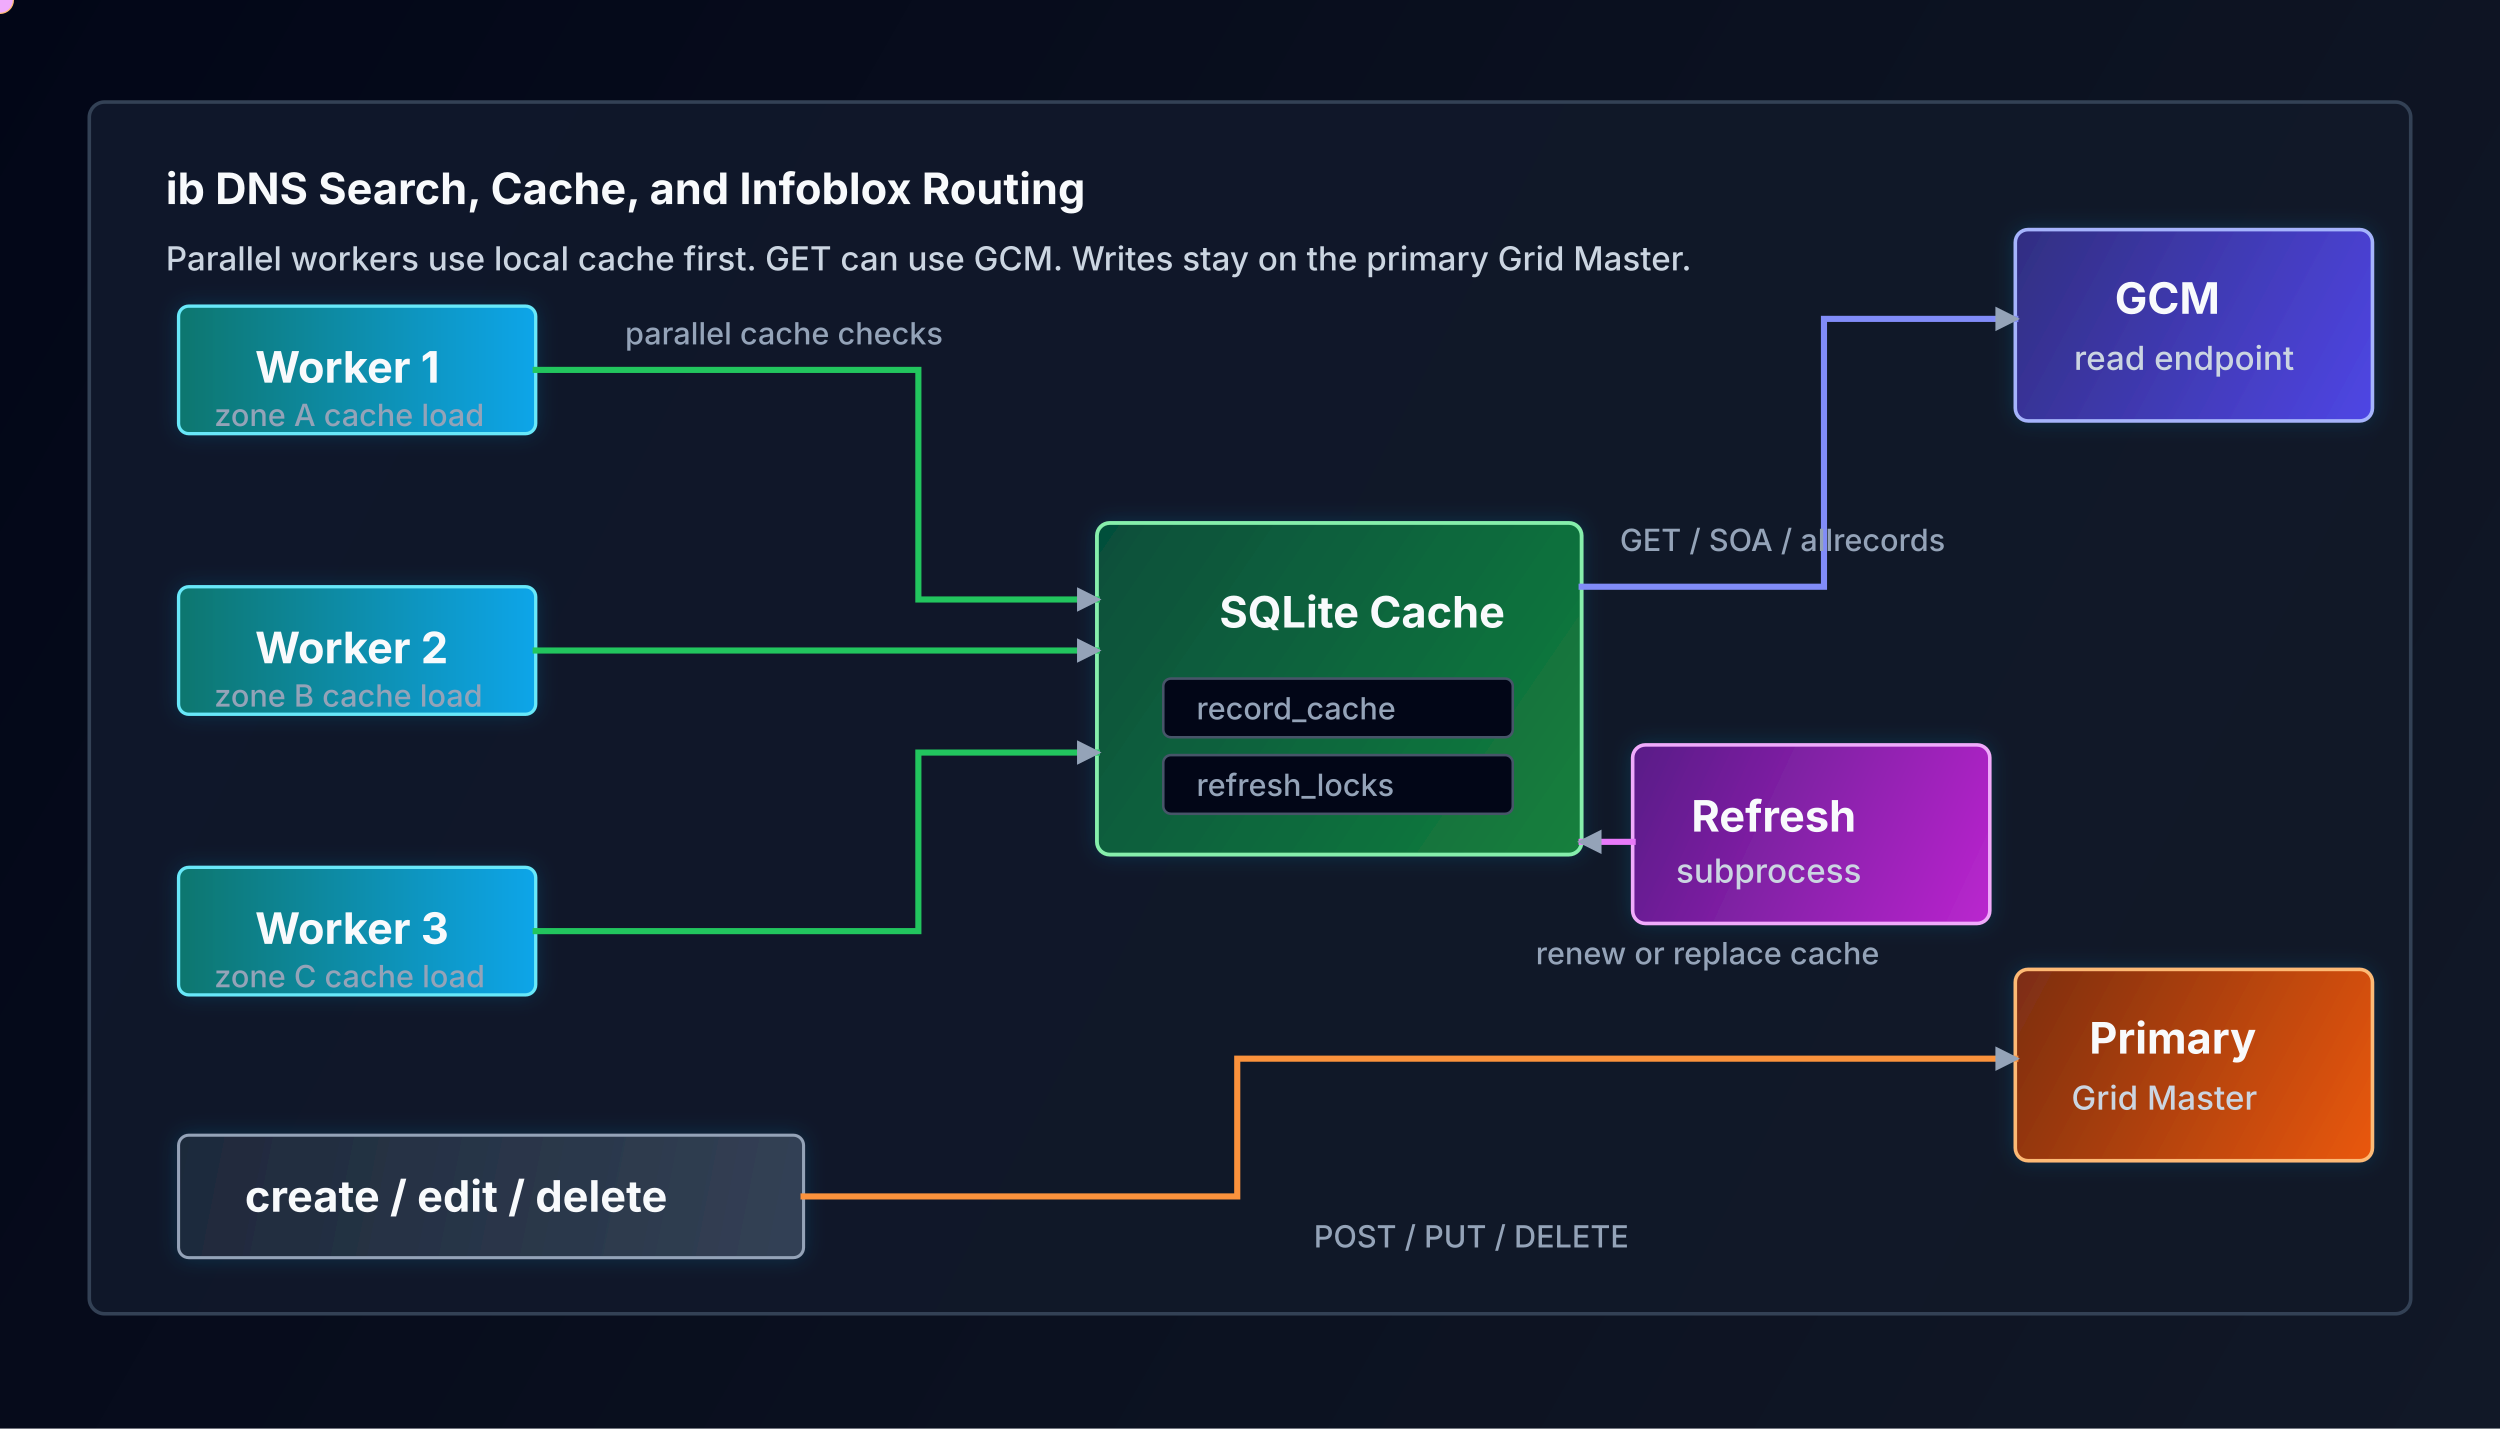
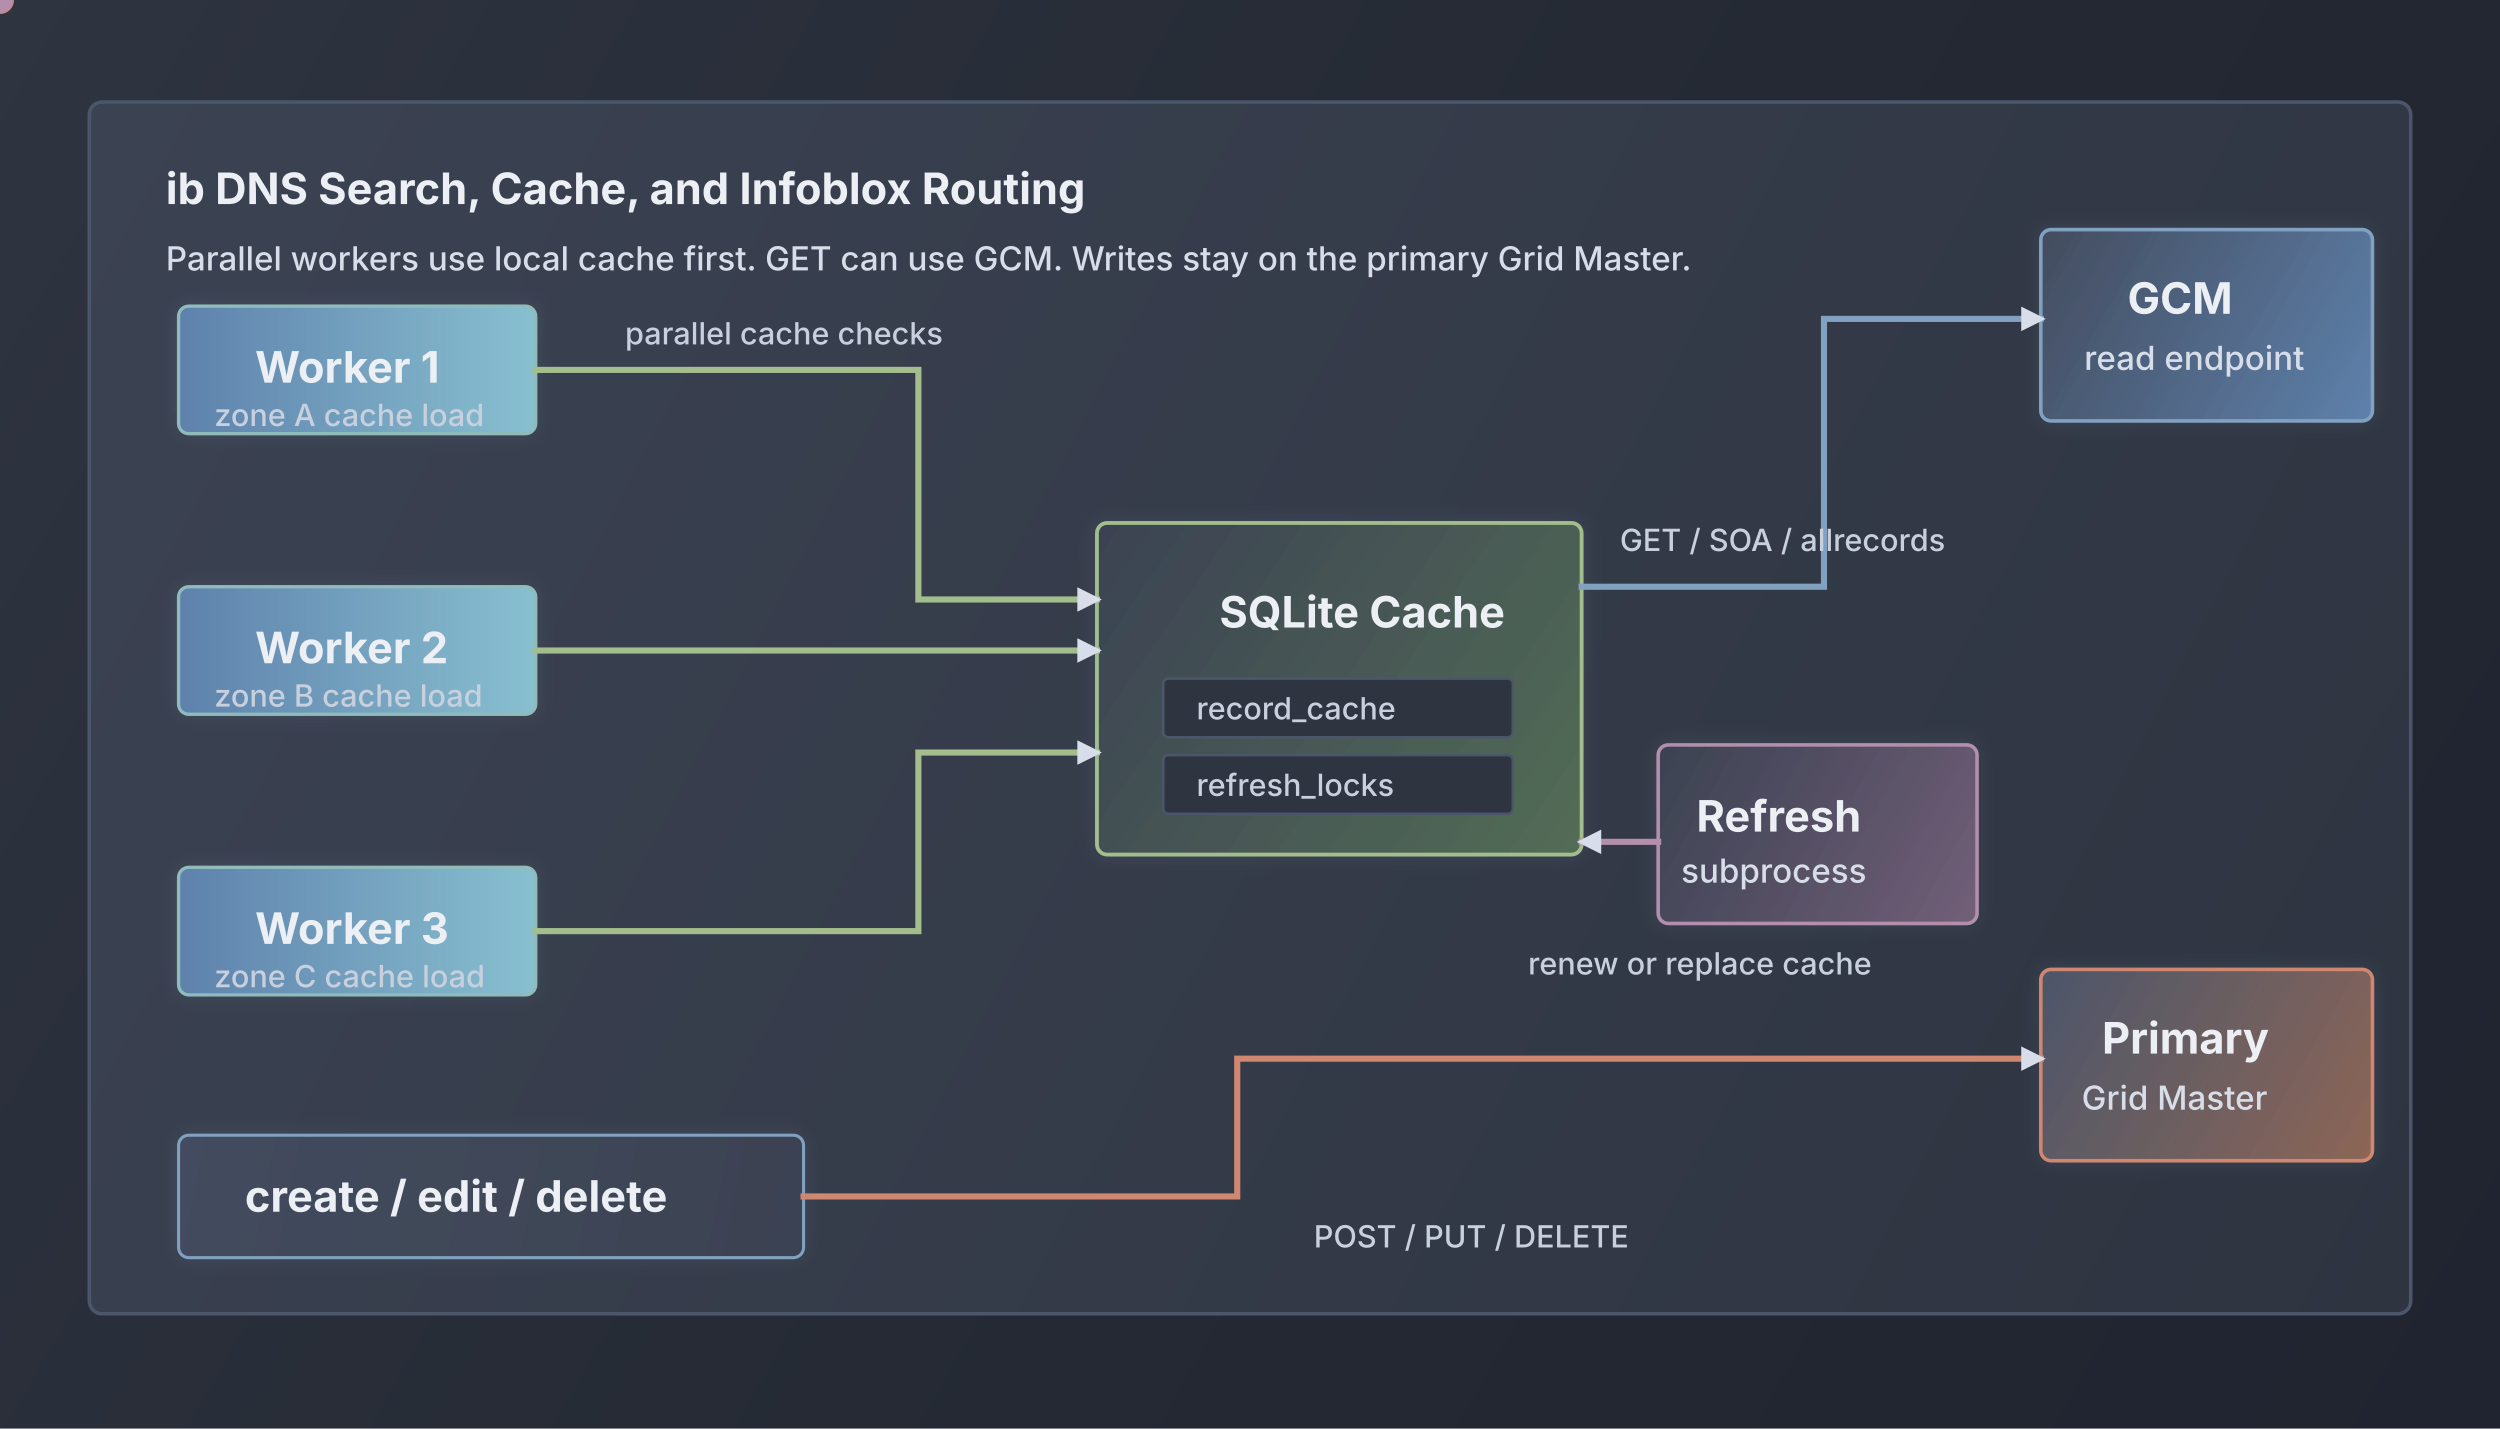
<svg xmlns="http://www.w3.org/2000/svg" width="980" height="560" viewBox="0 0 980 560" role="img" aria-labelledby="title desc">
  <defs>
    <linearGradient id="page-bg" x1="0" y1="0" x2="980" y2="560" gradientUnits="userSpaceOnUse">
-       <stop offset="0" stop-color="#020617" />
-       <stop offset=".55" stop-color="#0b1120" />
-       <stop offset="1" stop-color="#111827" />
+       <stop offset="0" stop-color="#2E3440" />
+       <stop offset=".55" stop-color="#242933" />
+       <stop offset="1" stop-color="#1f2430" />
    </linearGradient>
    <linearGradient id="panel-grad" x1="35" y1="40" x2="945" y2="515" gradientUnits="userSpaceOnUse">
-       <stop offset="0" stop-color="#0f172a" />
-       <stop offset="1" stop-color="#111827" />
+       <stop offset="0" stop-color="#3B4252" />
+       <stop offset="1" stop-color="#2E3440" />
    </linearGradient>
    <linearGradient id="worker-grad" x1="70" y1="0" x2="210" y2="0" gradientUnits="userSpaceOnUse">
-       <stop offset="0" stop-color="#0f766e" />
-       <stop offset="1" stop-color="#0ea5e9" />
+       <stop offset="0" stop-color="#5E81AC" />
+       <stop offset="1" stop-color="#88C0D0" />
    </linearGradient>
    <linearGradient id="cache-grad" x1="430" y1="205" x2="620" y2="335" gradientUnits="userSpaceOnUse">
-       <stop offset="0" stop-color="#064e3b" />
-       <stop offset="1" stop-color="#15803d" />
+       <stop offset="0" stop-color="#3B4252" />
+       <stop offset="1" stop-color="#536d56" />
    </linearGradient>
-     <linearGradient id="read-grad" x1="790" y1="90" x2="930" y2="165" gradientUnits="userSpaceOnUse">
-       <stop offset="0" stop-color="#312e81" />
-       <stop offset="1" stop-color="#4f46e5" />
+     <linearGradient id="read-grad" x1="800" y1="90" x2="930" y2="165" gradientUnits="userSpaceOnUse">
+       <stop offset="0" stop-color="#434C5E" />
+       <stop offset="1" stop-color="#5E81AC" />
    </linearGradient>
-     <linearGradient id="write-grad" x1="790" y1="380" x2="930" y2="455" gradientUnits="userSpaceOnUse">
-       <stop offset="0" stop-color="#7c2d12" />
-       <stop offset="1" stop-color="#ea580c" />
+     <linearGradient id="write-grad" x1="800" y1="380" x2="930" y2="455" gradientUnits="userSpaceOnUse">
+       <stop offset="0" stop-color="#4C566A" />
+       <stop offset="1" stop-color="#8d6656" />
    </linearGradient>
-     <linearGradient id="refresh-grad" x1="640" y1="292" x2="790" y2="362" gradientUnits="userSpaceOnUse">
-       <stop offset="0" stop-color="#581c87" />
-       <stop offset="1" stop-color="#c026d3" />
+     <linearGradient id="refresh-grad" x1="650" y1="292" x2="775" y2="362" gradientUnits="userSpaceOnUse">
+       <stop offset="0" stop-color="#3B4252" />
+       <stop offset="1" stop-color="#725f78" />
    </linearGradient>
    <linearGradient id="write-box-grad" x1="70" y1="445" x2="315" y2="493" gradientUnits="userSpaceOnUse">
-       <stop offset="0" stop-color="#1e293b" />
-       <stop offset="1" stop-color="#334155" />
+       <stop offset="0" stop-color="#434C5E" />
+       <stop offset="1" stop-color="#3B4252" />
    </linearGradient>
    <filter id="soft-glow" x="-20%" y="-20%" width="140%" height="140%">
-       <feDropShadow dx="0" dy="10" stdDeviation="12" flood-color="#020617" flood-opacity=".5" />
-       <feDropShadow dx="0" dy="0" stdDeviation="4" flood-color="#38bdf8" flood-opacity=".16" />
+       <feDropShadow dx="0" dy="10" stdDeviation="12" flood-color="#1f2430" flood-opacity=".55" />
+       <feDropShadow dx="0" dy="0" stdDeviation="4" flood-color="#81A1C1" flood-opacity=".14" />
    </filter>
    <path id="worker1-cache" d="M210 145 L360 145 L360 235 L430 235" />
    <path id="worker2-cache" d="M210 255 L430 255" />
    <path id="worker3-cache" d="M210 365 L360 365 L360 295 L430 295" />
-     <path id="cache-read" d="M620 230 L715 230 L715 125 L790 125" />
-     <path id="write-primary" d="M315 469 L485 469 L485 415 L790 415" />
-     <path id="refresh-cache" d="M640 330 L620 330" />
-     <marker id="arrow" viewBox="0 0 8 8" refX="6.5" refY="4" markerWidth="4" markerHeight="4" orient="auto-start-reverse">
-       <path d="M 0 0 L 8 4 L 0 8 z" fill="#94a3b8" />
+     <path id="cache-read" d="M620 230 L715 230 L715 125 L800 125" />
+     <path id="write-primary" d="M315 469 L485 469 L485 415 L800 415" />
+     <path id="refresh-cache" d="M650 330 L620 330" />
+     <marker id="arrow" viewBox="0 0 8 8" refX="6.4" refY="4" markerWidth="4" markerHeight="4" orient="auto-start-reverse">
+       <path d="M 0 0 L 8 4 L 0 8 z" fill="#D8DEE9" />
    </marker>
  </defs>
  <style>
    .bg { fill: url(#page-bg); }
-     .panel { fill: url(#panel-grad); stroke: #334155; stroke-width: 1.4; }
-     .worker { fill: url(#worker-grad); stroke: #67e8f9; stroke-width: 1.3; }
-     .cache { fill: url(#cache-grad); stroke: #86efac; stroke-width: 1.5; }
-     .server-read { fill: url(#read-grad); stroke: #a5b4fc; stroke-width: 1.4; }
-     .server-write { fill: url(#write-grad); stroke: #fdba74; stroke-width: 1.4; }
-     .refresh { fill: url(#refresh-grad); stroke: #f0abfc; stroke-width: 1.4; }
-     .write-box { fill: url(#write-box-grad); stroke: #94a3b8; stroke-width: 1.2; }
-     .text { font: 650 17px ui-sans-serif, system-ui, -apple-system, BlinkMacSystemFont, "Segoe UI", sans-serif; fill: #f8fafc; }
-     .small { font: 520 13px ui-sans-serif, system-ui, -apple-system, BlinkMacSystemFont, "Segoe UI", sans-serif; fill: #cbd5e1; }
-     .tiny { font: 520 12px ui-sans-serif, system-ui, -apple-system, BlinkMacSystemFont, "Segoe UI", sans-serif; fill: #94a3b8; }
+     .panel { fill: url(#panel-grad); stroke: #4C566A; stroke-width: 1.4; }
+     .worker { fill: url(#worker-grad); stroke: #8FBCBB; stroke-width: 1.3; }
+     .cache { fill: url(#cache-grad); stroke: #A3BE8C; stroke-width: 1.5; }
+     .server-read { fill: url(#read-grad); stroke: #81A1C1; stroke-width: 1.4; }
+     .server-write { fill: url(#write-grad); stroke: #D08770; stroke-width: 1.4; }
+     .refresh { fill: url(#refresh-grad); stroke: #B48EAD; stroke-width: 1.4; }
+     .write-box { fill: url(#write-box-grad); stroke: #81A1C1; stroke-width: 1.2; }
+     .text { font: 650 17px ui-sans-serif, system-ui, -apple-system, BlinkMacSystemFont, "Segoe UI", sans-serif; fill: #ECEFF4; }
+     .small { font: 520 13px ui-sans-serif, system-ui, -apple-system, BlinkMacSystemFont, "Segoe UI", sans-serif; fill: #D8DEE9; }
+     .tiny { font: 520 12px ui-sans-serif, system-ui, -apple-system, BlinkMacSystemFont, "Segoe UI", sans-serif; fill: #C8D0DE; }
    .line { fill: none; stroke-width: 2.4; stroke-linecap: square; stroke-linejoin: miter; marker-end: url(#arrow); }
-     .cache-line { stroke: #22c55e; }
-     .read-line { stroke: #818cf8; }
-     .write-line { stroke: #fb923c; }
-     .refresh-line { stroke: #e879f9; }
-     .dot-read { fill: #a5b4fc; }
-     .dot-write { fill: #fdba74; }
-     .dot-cache { fill: #86efac; }
-     .dot-refresh { fill: #f0abfc; }
-     .badge { fill: #020617; stroke: #475569; stroke-width: 1; }
+     .cache-line { stroke: #A3BE8C; }
+     .read-line { stroke: #81A1C1; }
+     .write-line { stroke: #D08770; }
+     .refresh-line { stroke: #B48EAD; }
+     .dot-read { fill: #81A1C1; }
+     .dot-write { fill: #D08770; }
+     .dot-cache { fill: #A3BE8C; }
+     .dot-refresh { fill: #B48EAD; }
+     .badge { fill: #2E3440; stroke: #4C566A; stroke-width: 1; }
    .node { filter: url(#soft-glow); }
  </style>
  <rect class="bg" width="980" height="560" />
-   <rect class="panel" x="35" y="40" width="910" height="475" rx="6" />
+   <rect class="panel" x="35" y="40" width="910" height="475" rx="5" />
  <text class="text" x="65" y="80">ib DNS Search, Cache, and Infoblox Routing</text>
  <text class="small" x="65" y="106">Parallel workers use local cache first. GET can use GCM. Writes stay on the primary Grid Master.</text>
  <rect class="worker node" x="70" y="120" width="140" height="50" rx="4" />
  <text class="text" x="100" y="150">Worker 1</text>
  <text class="tiny" x="84" y="167">zone A cache load</text>
  <rect class="worker node" x="70" y="230" width="140" height="50" rx="4" />
  <text class="text" x="100" y="260">Worker 2</text>
  <text class="tiny" x="84" y="277">zone B cache load</text>
  <rect class="worker node" x="70" y="340" width="140" height="50" rx="4" />
  <text class="text" x="100" y="370">Worker 3</text>
  <text class="tiny" x="84" y="387">zone C cache load</text>
-   <rect class="cache node" x="430" y="205" width="190" height="130" rx="5" />
+   <rect class="cache node" x="430" y="205" width="190" height="130" rx="4" />
  <text class="text" x="478" y="246">SQLite Cache</text>
-   <rect class="badge" x="456" y="266" width="137" height="23" rx="3" />
+   <rect class="badge" x="456" y="266" width="137" height="23" rx="2" />
  <text class="tiny" x="469" y="282">record_cache</text>
-   <rect class="badge" x="456" y="296" width="137" height="23" rx="3" />
+   <rect class="badge" x="456" y="296" width="137" height="23" rx="2" />
  <text class="tiny" x="469" y="312">refresh_locks</text>
-   <rect class="server-read node" x="790" y="90" width="140" height="75" rx="5" />
-   <text class="text" x="829" y="123">GCM</text>
-   <text class="small" x="813" y="145">read endpoint</text>
-   <rect class="server-write node" x="790" y="380" width="140" height="75" rx="5" />
-   <text class="text" x="819" y="413">Primary</text>
-   <text class="small" x="812" y="435">Grid Master</text>
-   <rect class="refresh node" x="640" y="292" width="140" height="70" rx="5" />
-   <text class="text" x="663" y="326">Refresh</text>
-   <text class="small" x="657" y="346">subprocess</text>
+   <rect class="server-read node" x="800" y="90" width="130" height="75" rx="4" />
+   <text class="text" x="834" y="123">GCM</text>
+   <text class="small" x="817" y="145">read endpoint</text>
+   <rect class="server-write node" x="800" y="380" width="130" height="75" rx="4" />
+   <text class="text" x="824" y="413">Primary</text>
+   <text class="small" x="816" y="435">Grid Master</text>
+   <rect class="refresh node" x="650" y="292" width="125" height="70" rx="4" />
+   <text class="text" x="665" y="326">Refresh</text>
+   <text class="small" x="659" y="346">subprocess</text>
  <rect class="write-box node" x="70" y="445" width="245" height="48" rx="4" />
  <text class="text" x="96" y="475">create / edit / delete</text>
  <path class="line cache-line" d="M210 145 L360 145 L360 235 L430 235" />
  <path class="line cache-line" d="M210 255 L430 255" />
  <path class="line cache-line" d="M210 365 L360 365 L360 295 L430 295" />
-   <path class="line read-line" d="M620 230 L715 230 L715 125 L790 125" />
-   <path class="line write-line" d="M315 469 L485 469 L485 415 L790 415" />
-   <path class="line refresh-line" d="M640 330 L620 330" />
+   <path class="line read-line" d="M620 230 L715 230 L715 125 L800 125" />
+   <path class="line write-line" d="M315 469 L485 469 L485 415 L800 415" />
+   <path class="line refresh-line" d="M650 330 L620 330" />
  <circle class="dot-cache" r="5">
    <animateMotion dur="2.7s" repeatCount="indefinite" rotate="auto">
      <mpath href="#worker1-cache" />
    </animateMotion>
  </circle>
  <circle class="dot-cache" r="5">
    <animateMotion dur="2.7s" begin=".45s" repeatCount="indefinite" rotate="auto">
      <mpath href="#worker2-cache" />
    </animateMotion>
  </circle>
  <circle class="dot-cache" r="5">
    <animateMotion dur="2.7s" begin=".9s" repeatCount="indefinite" rotate="auto">
      <mpath href="#worker3-cache" />
    </animateMotion>
  </circle>
  <circle class="dot-read" r="5">
    <animateMotion dur="3.1s" begin=".3s" repeatCount="indefinite" rotate="auto">
      <mpath href="#cache-read" />
    </animateMotion>
  </circle>
  <circle class="dot-write" r="5.5">
    <animateMotion dur="3.8s" begin=".2s" repeatCount="indefinite" rotate="auto">
      <mpath href="#write-primary" />
    </animateMotion>
  </circle>
  <circle class="dot-refresh" r="5">
    <animateMotion dur="3.2s" begin="1s" repeatCount="indefinite" rotate="auto">
      <mpath href="#refresh-cache" />
    </animateMotion>
  </circle>
  <text class="tiny" x="245" y="135">parallel cache checks</text>
  <text class="tiny" x="635" y="216">GET / SOA / allrecords</text>
  <text class="tiny" x="515" y="489">POST / PUT / DELETE</text>
-   <text class="tiny" x="602" y="378">renew or replace cache</text>
+   <text class="tiny" x="599" y="382">renew or replace cache</text>
</svg>
